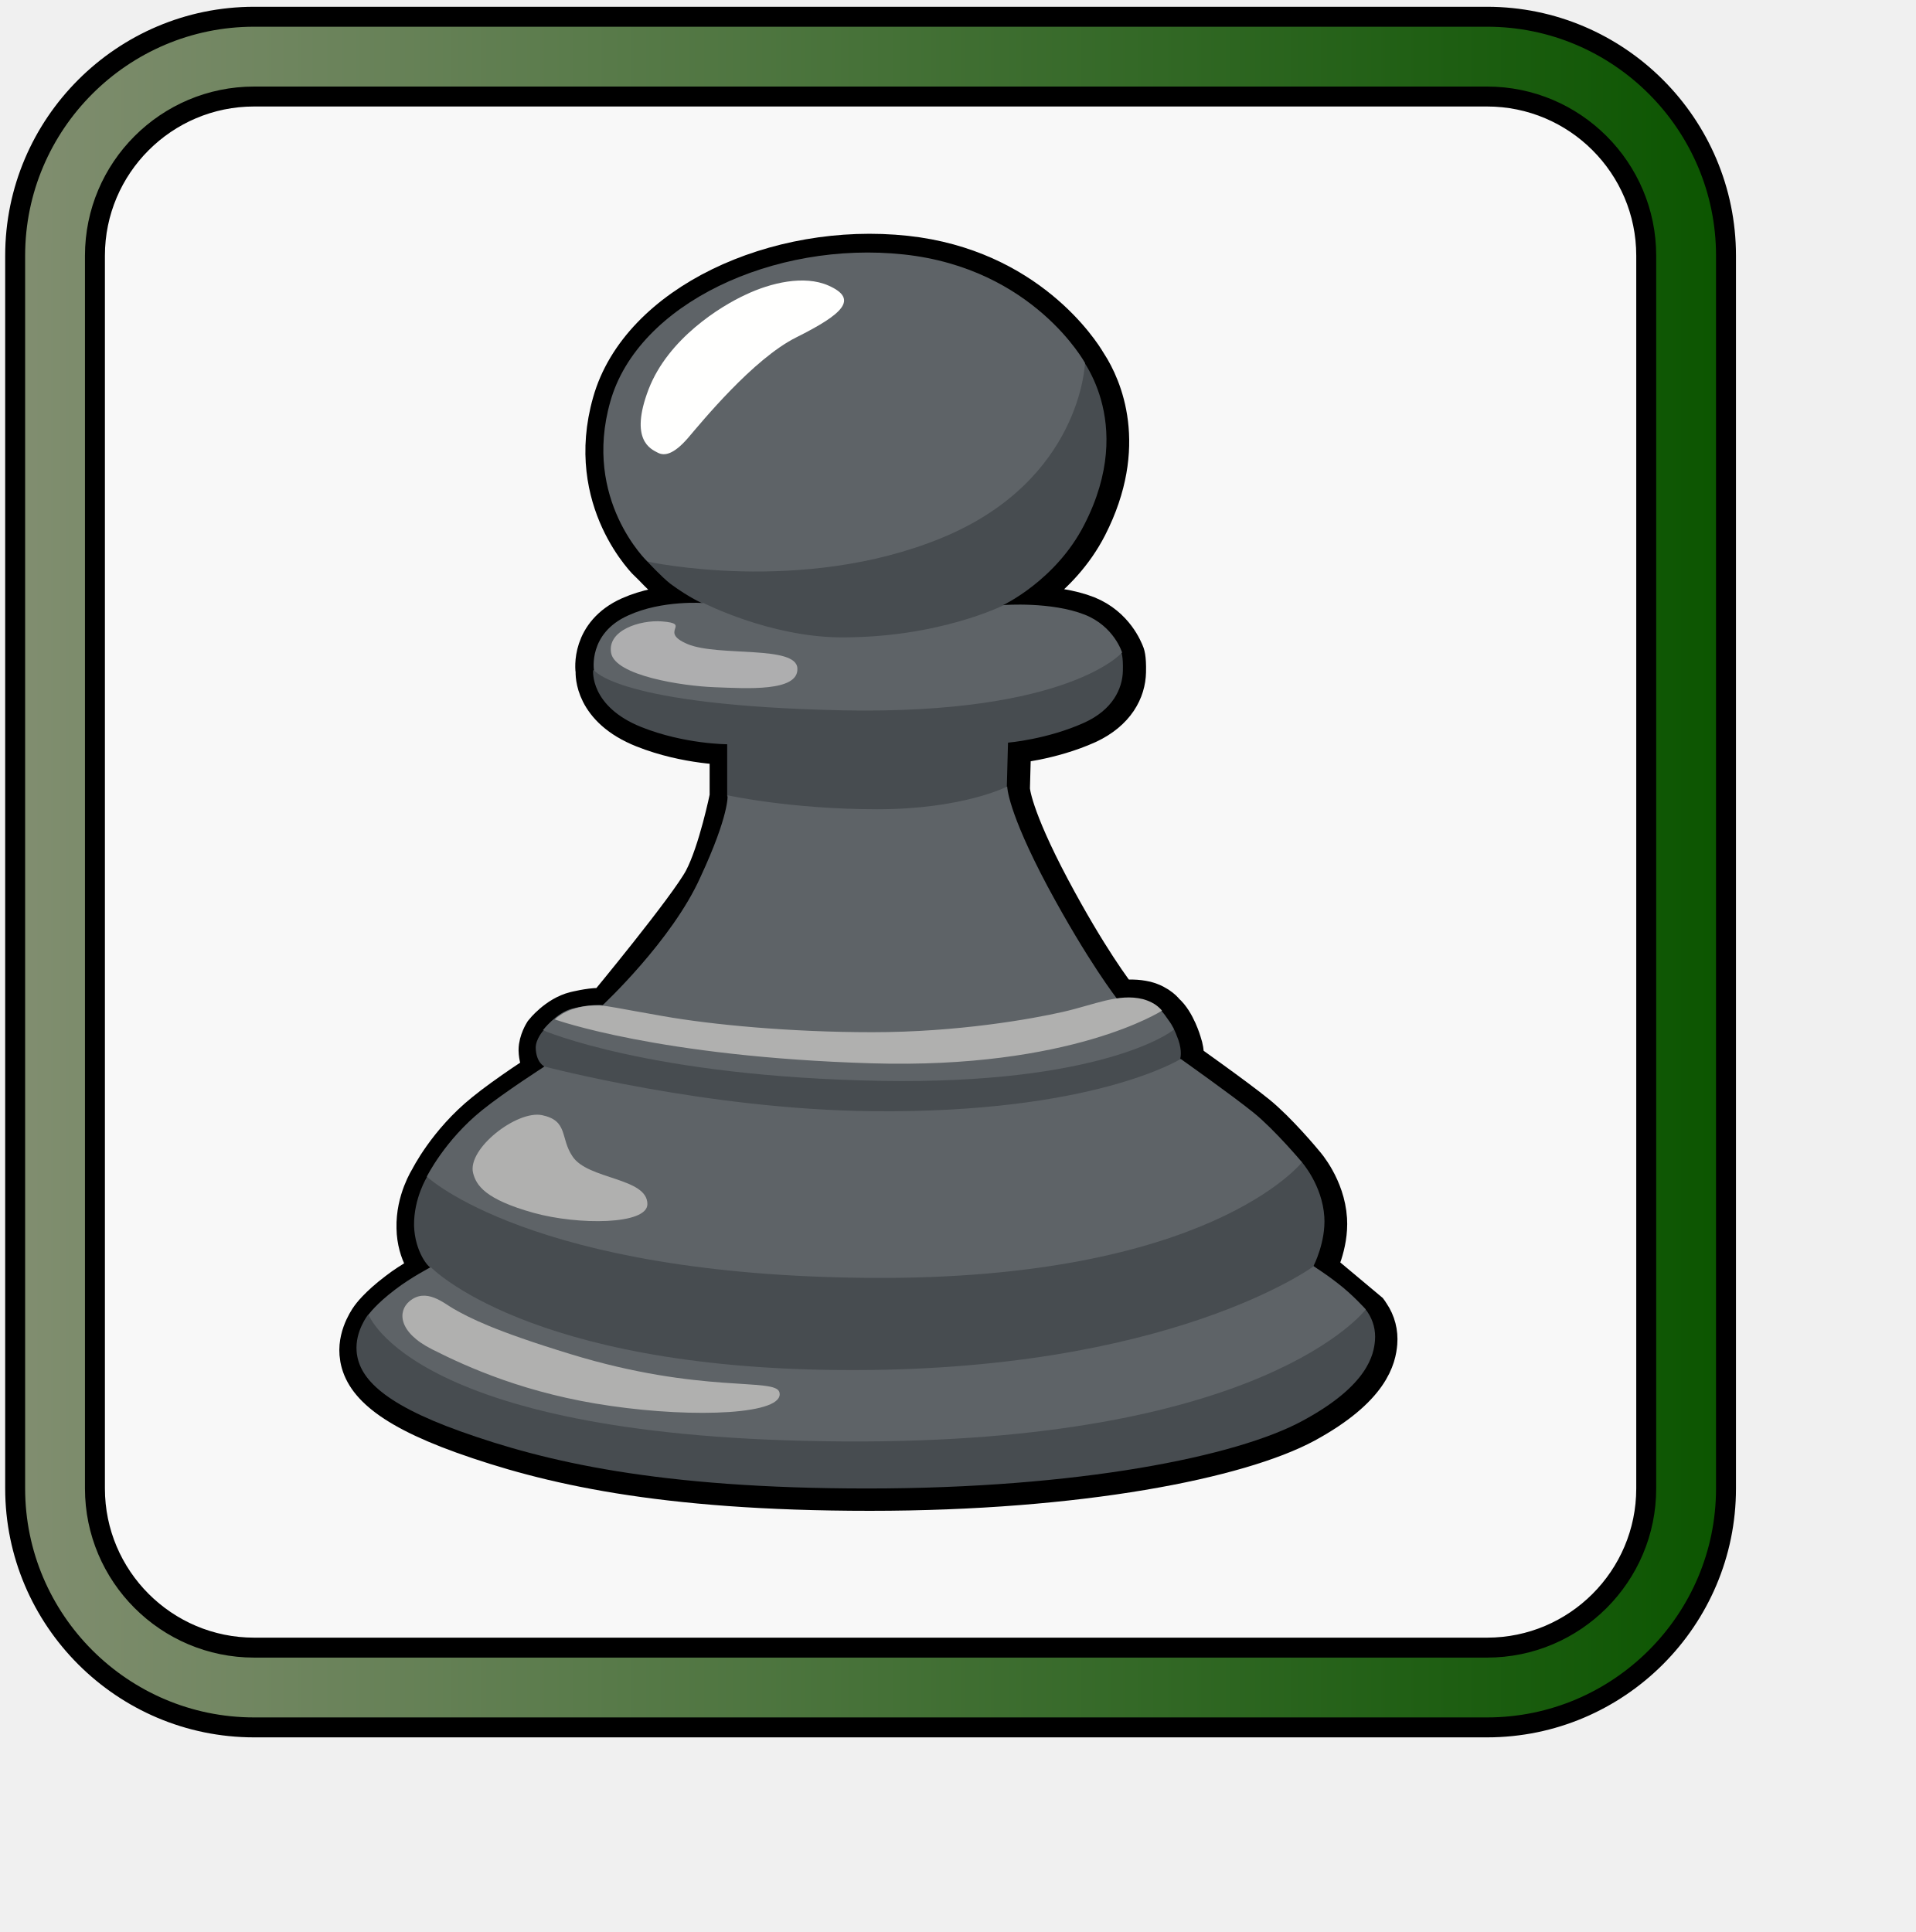
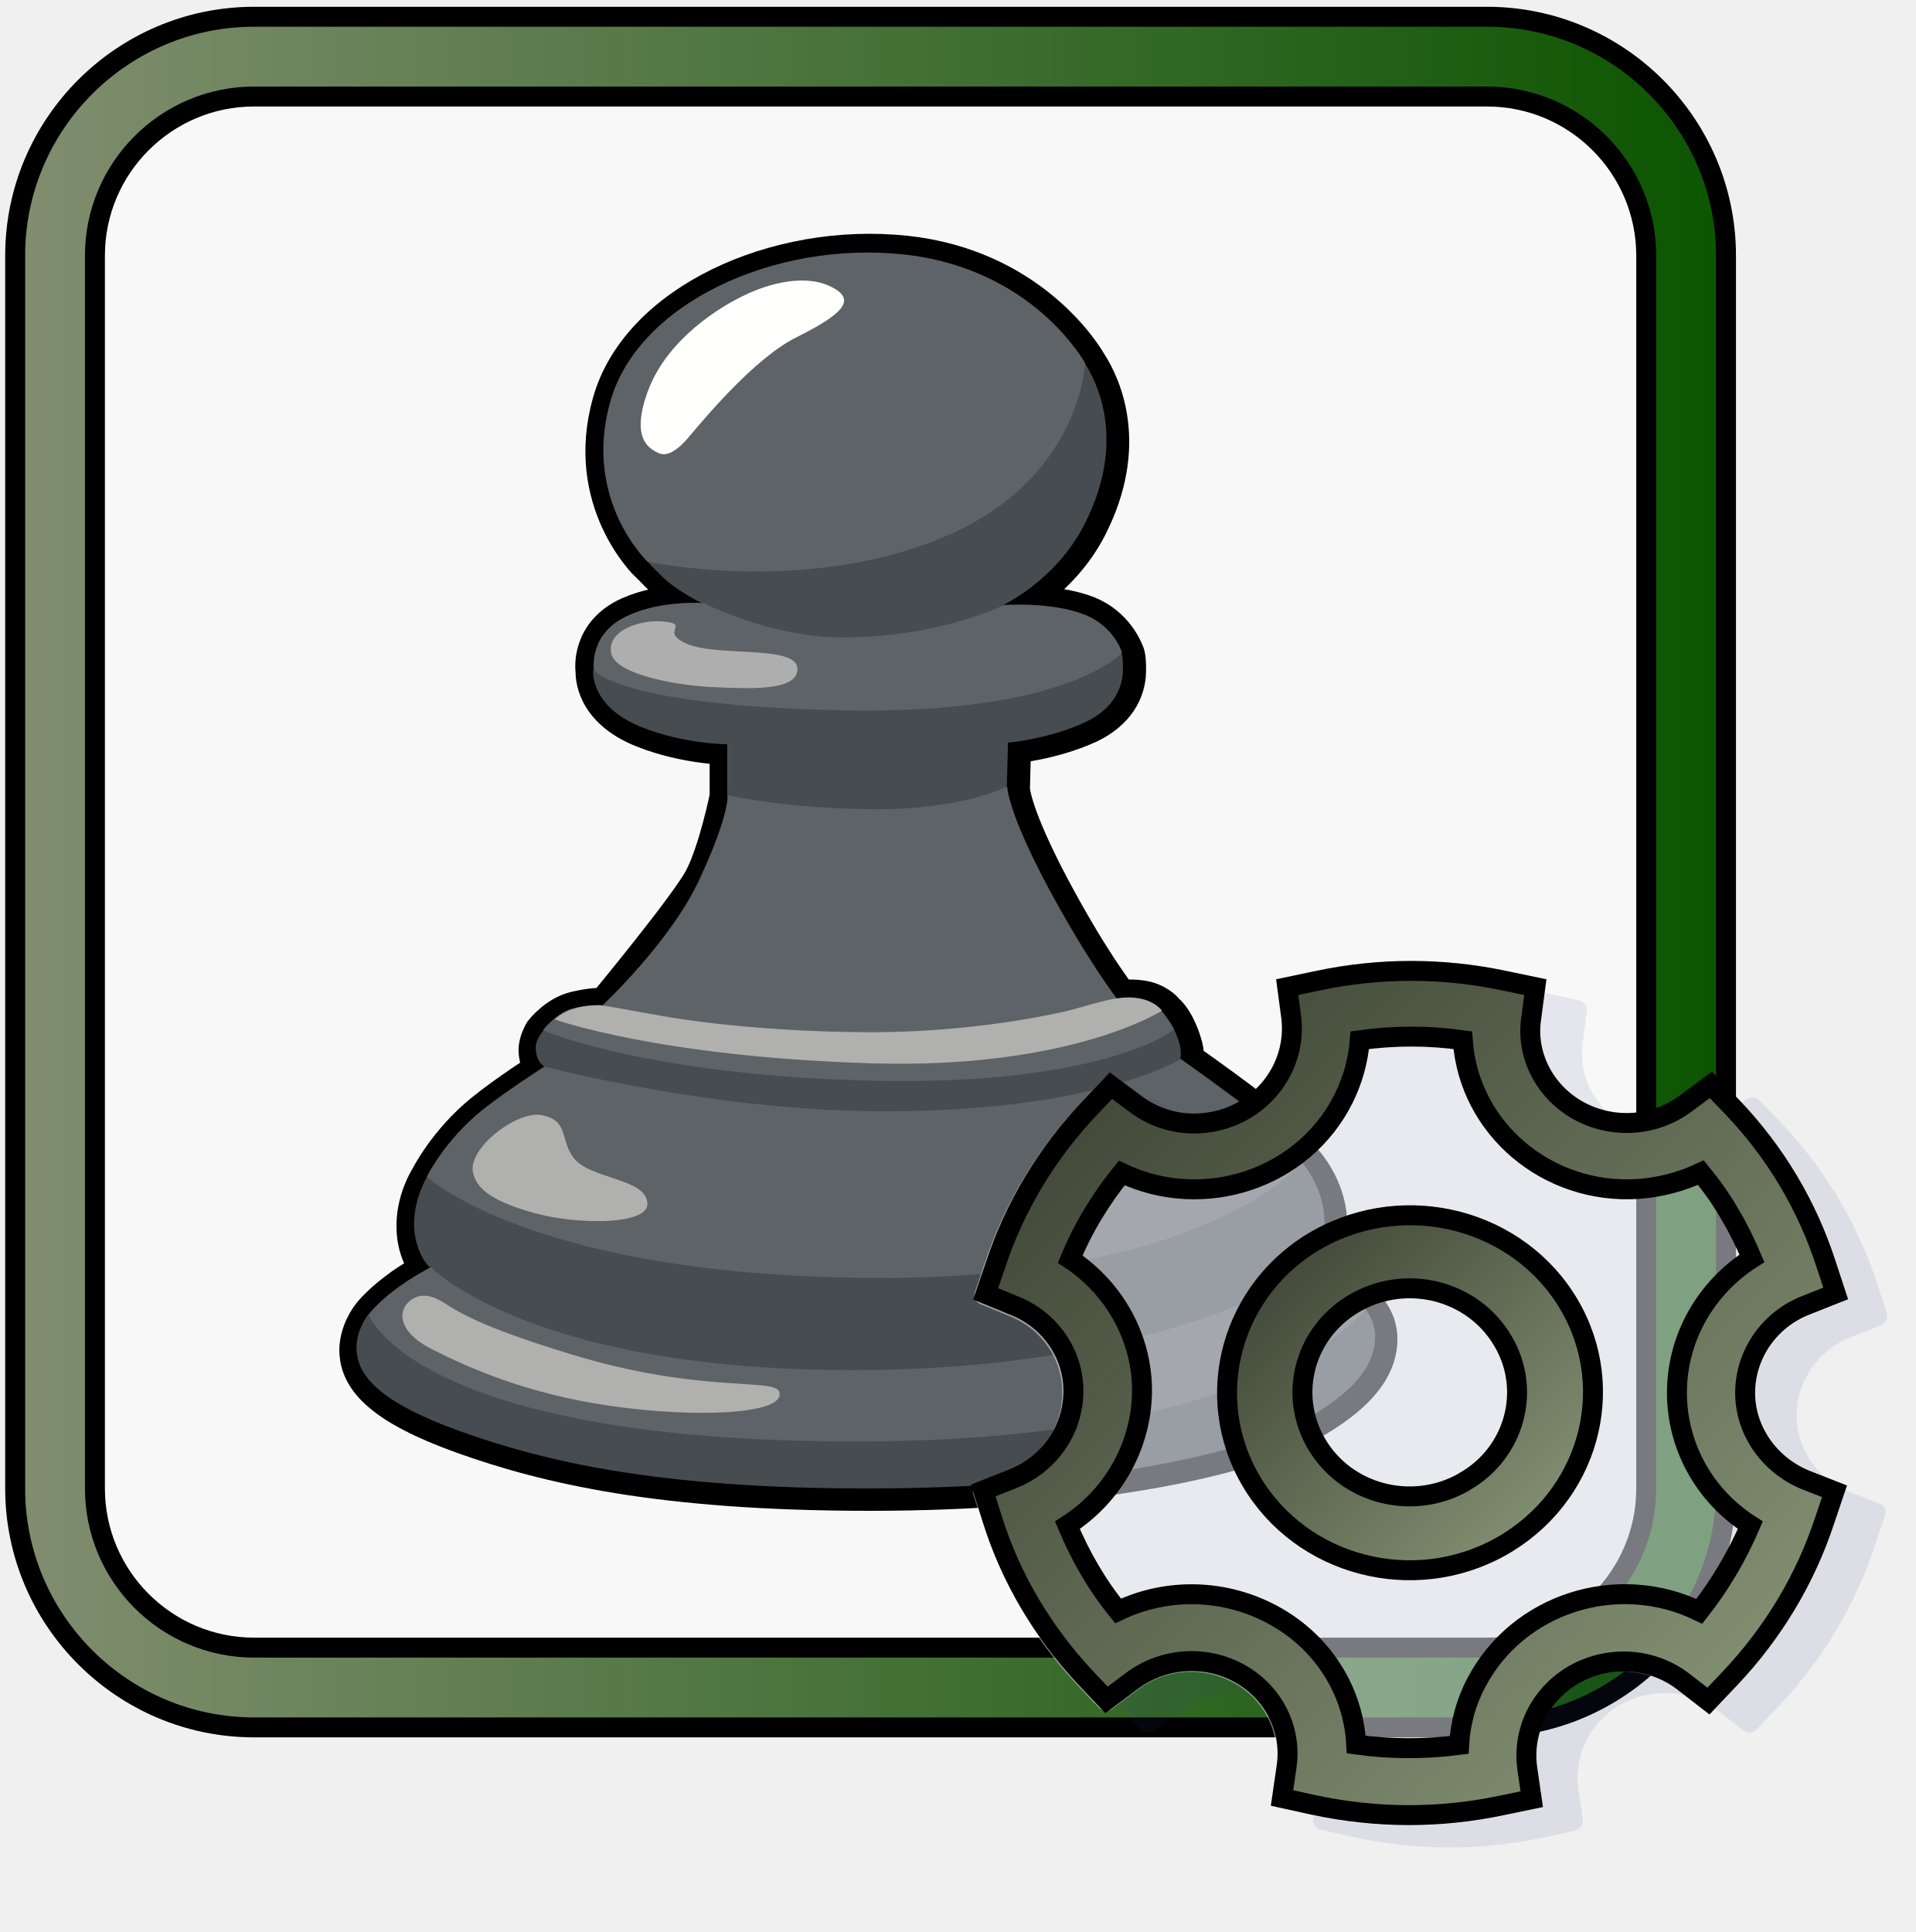
- <svg xmlns="http://www.w3.org/2000/svg" version="1.1" id="Layer_1" x="0px" y="0px" viewBox="0 0 480.2 484.4" style="enable-background:new 0 0 480.2 484.4;" xml:space="preserve">
-   <style type="text/css">
- 	.st0{opacity:0.5;fill:#FFFFFF;stroke:#000000;stroke-miterlimit:10;enable-background:new    ;}
- 	.st1{fill:#FFFFFF;stroke:#000000;stroke-width:10;stroke-miterlimit:10;}
- 	.st2{fill:#474C50;}
- 	.st3{fill:#5E6367;}
- 	.st4{fill:#FFFFFE;}
- 	.st5{fill:#AEAEAF;}
- 	.st6{fill:#B0B0AF;}
- 	.st7{display:none;fill:#FFFFFF;stroke:#000000;stroke-width:5;stroke-miterlimit:10;}
- 	.st8{fill:url(#SVGID_1_);stroke:#000000;stroke-width:5;stroke-miterlimit:10;}
- </style>
-   <path class="st0" d="M354.8,424.5H78.3c-40.3,0-72.9-32.6-72.9-72.9v-268c0-40.3,32.7-72.9,72.9-72.9h276.5  c40.3,0,72.9,32.7,72.9,72.9v268C427.7,391.8,395,424.5,354.8,424.5z" />
+ <svg xmlns="http://www.w3.org/2000/svg" version="1.1" id="Layer_1" x="0px" y="0px" viewBox="0 0 480.2 484.4" enable-background="new 0 0 480.2 484.4" xml:space="preserve">
+   <path opacity="0.5" fill="#FFFFFF" stroke="#000000" stroke-miterlimit="10" enable-background="new    " d="M354.8,424.5H78.3  c-40.3,0-72.9-32.6-72.9-72.9v-268c0-40.3,32.7-72.9,72.9-72.9h276.5c40.3,0,72.9,32.7,72.9,72.9v268  C427.7,391.8,395,424.5,354.8,424.5z" />
  <g>
-     <path class="st1" d="M182.9,199.8v-13c0,0-10.7,0-21.5-4.3c-12.6-5-12.1-13.7-12.1-14.2l0,0c-0.1-0.5-1.2-9.3,8.6-13.7   c8.5-3.8,18.9-3.1,18.9-3.1s-3.2-1.2-8.1-4.9c-2.2-1.6-5.5-5.2-5.8-5.5c-0.1,0-0.1,0-0.1,0s-16.3-15.5-9.3-40.1   c6.9-24.6,41.1-40.4,73.6-36.9c30.4,3.3,43.8,24.4,45.3,27c0.1,0.2,0.2,0.3,0.2,0.3c3.6,5.6,10.3,20.3,0,40.5   c-7.1,13.9-20.3,20.1-20.3,20.1s11.8-0.9,20.2,2.4c6.9,2.8,9.1,8.8,9.4,9.5l0,0c0,0,0.5,0.8,0.4,4.6c-0.1,4.5-2.6,9.7-9.7,13   c-9.3,4.2-19.1,5-19.1,5l-0.3,11.2c0,0,0,0,0,0.1c0,0.6,0.5,6.9,10.1,25c9.2,17.3,16.1,26.5,17.4,28c2.2-0.3,4.3-0.3,6.5,0.2   c3.4,0.9,4.8,2.9,4.8,2.9c2.7,2.3,4.2,7.5,4.2,7.5c1,2.9,0.5,4.6,0.5,4.6l0,0l0,0c0,0,13,9.2,18.3,13.5c5.2,4.2,11.6,11.9,12,12.4   l0,0c0,0,5.2,5.8,5.7,13.8c0.4,6.4-2.7,12.3-2.7,12.3l0.1,0.1l0,0l12.9,10.8l0,0c0,0,0.3,0.4,0.4,0.6c1.5,2.2,2.1,4.7,1.9,7.2   c-0.3,3.4-1.6,11.1-18.1,20.1c-16.5,8.9-56.4,17-109.1,17s-81-6.8-102-14.3c-20.3-7.3-25.5-13.9-26-20.1c-0.4-5,2.9-9.2,2.9-9.2   l0,0l0,0c0,0,1.8-2.6,6.7-6.3c3.6-2.8,8.3-5.2,8.8-5.5c-0.6-0.1-4-4.1-4.1-10.5c-0.2-6.9,3.3-12.3,3.3-12.3s4.5-9.1,13.8-16.6   c5.5-4.5,15-10.6,15.6-11c-0.3-0.1-2-1.2-2.1-4.7c0-2.2,1.4-4.4,1.4-4.4s3.3-4.2,7.8-5.3c0,0,3.6-0.9,6-0.9c1.1,0,1.7,0,1.7,0   s20.8-25.1,24.5-32.1S182.9,199.8,182.9,199.8z" />
-     <path class="st1" d="M294.7,258.3" />
-     <path class="st1" d="M141.9,254.4" />
-     <path class="st1" d="M140.6,255.1" />
+     <path fill="#FFFFFF" stroke="#000000" stroke-width="10" stroke-miterlimit="10" d="M182.9,199.8v-13c0,0-10.7,0-21.5-4.3   c-12.6-5-12.1-13.7-12.1-14.2l0,0c-0.1-0.5-1.2-9.3,8.6-13.7c8.5-3.8,18.9-3.1,18.9-3.1s-3.2-1.2-8.1-4.9c-2.2-1.6-5.5-5.2-5.8-5.5   c-0.1,0-0.1,0-0.1,0s-16.3-15.5-9.3-40.1c6.9-24.6,41.1-40.4,73.6-36.9c30.4,3.3,43.8,24.4,45.3,27c0.1,0.2,0.2,0.3,0.2,0.3   c3.6,5.6,10.3,20.3,0,40.5c-7.1,13.9-20.3,20.1-20.3,20.1s11.8-0.9,20.2,2.4c6.9,2.8,9.1,8.8,9.4,9.5l0,0c0,0,0.5,0.8,0.4,4.6   c-0.1,4.5-2.6,9.7-9.7,13c-9.3,4.2-19.1,5-19.1,5l-0.3,11.2c0,0,0,0,0,0.1c0,0.6,0.5,6.9,10.1,25c9.2,17.3,16.1,26.5,17.4,28   c2.2-0.3,4.3-0.3,6.5,0.2c3.4,0.9,4.8,2.9,4.8,2.9c2.7,2.3,4.2,7.5,4.2,7.5c1,2.9,0.5,4.6,0.5,4.6l0,0l0,0c0,0,13,9.2,18.3,13.5   c5.2,4.2,11.6,11.9,12,12.4l0,0c0,0,5.2,5.8,5.7,13.8c0.4,6.4-2.7,12.3-2.7,12.3l0.1,0.1l0,0l12.9,10.8l0,0c0,0,0.3,0.4,0.4,0.6   c1.5,2.2,2.1,4.7,1.9,7.2c-0.3,3.4-1.6,11.1-18.1,20.1c-16.5,8.9-56.4,17-109.1,17s-81-6.8-102-14.3c-20.3-7.3-25.5-13.9-26-20.1   c-0.4-5,2.9-9.2,2.9-9.2l0,0l0,0c0,0,1.8-2.6,6.7-6.3c3.6-2.8,8.3-5.2,8.8-5.5c-0.6-0.1-4-4.1-4.1-10.5c-0.2-6.9,3.3-12.3,3.3-12.3   s4.5-9.1,13.8-16.6c5.5-4.5,15-10.6,15.6-11c-0.3-0.1-2-1.2-2.1-4.7c0-2.2,1.4-4.4,1.4-4.4s3.3-4.2,7.8-5.3c0,0,3.6-0.9,6-0.9   c1.1,0,1.7,0,1.7,0s20.8-25.1,24.5-32.1S182.9,199.8,182.9,199.8z" />
+     <path fill="#FFFFFF" stroke="#000000" stroke-width="10" stroke-miterlimit="10" d="M294.7,258.3" />
+     <path fill="#FFFFFF" stroke="#000000" stroke-width="10" stroke-miterlimit="10" d="M141.9,254.4" />
+     <path fill="#FFFFFF" stroke="#000000" stroke-width="10" stroke-miterlimit="10" d="M140.6,255.1" />
    <g>
-       <path class="st2" d="M270.1,88.5l-107.8,52.3c0,0,3.5,3.8,5.8,5.6c4.9,3.6,8.1,4.9,8.1,4.9l-2,5.4l-25.5,11.4c0,0-0.9,9,12.1,14.2    c10.8,4.3,21.5,4.3,21.5,4.3v13c0,0,16.3,16.1,38,16.1s32.1-18.3,32.1-18.3l0.3-11.2c0,0,9.8-0.8,19.1-5c7.1-3.2,9.6-8.5,9.7-13    c0.1-3.8-0.4-4.6-0.4-4.6l-29.6-11.9c0,0,13.2-6.2,20.3-20.1C285.3,105.4,270.1,88.5,270.1,88.5L270.1,88.5z" />
-       <path class="st2" d="M209.9,244.9l-73.7,13.5c0,0-1.9,2.1-1.9,4.3c0.1,3.8,2.2,4.7,2.2,4.7L107.1,295c0,0-3.4,5.4-3.3,12.3    c0.2,6.6,3.7,10.6,4.2,10.5l-9.6,9.8l-6.1,2c0,0-3.3,4.1-2.9,9.2c0.5,6.2,5.7,12.8,26.1,20.1c21,7.5,49.3,14.3,102,14.3    s92.6-8,109.1-17c16.5-8.9,17.8-16.7,18.1-20.1c0.2-2.5-0.4-5-1.9-7.2c-0.1-0.2-0.5-0.6-0.5-0.6l-13-10.9c0,0,3.1-6,2.7-12.3    c-0.5-8-5.7-13.8-5.7-13.8l-30.7-20.6l0.3-5.4c0,0,0.5-1.7-0.5-4.6c-0.9-2.5-1.6-3.8-2.3-4.7c-2.2-2.5-4.8-2.3-4.8-2.3    L209.9,244.9L209.9,244.9z" />
-       <path class="st3" d="M162.3,140.8c0,0-16.3-15.5-9.3-40.1c6.9-24.6,41.1-40.4,73.6-36.9S272,91,272,91s-0.9,29.5-36,43.9    S162.3,140.8,162.3,140.8z" />
-       <path class="st4" d="M207.7,71.6c7.7,3.4,3.5,7.2-8.1,13c-10.8,5.4-23.7,21.2-27.2,25.3c-3.5,4-5.8,4.5-7.5,3.6s-7.2-3.1-2.3-15.9    c4.9-12.7,18-20.8,24.3-23.7C193.2,70.9,201.6,68.9,207.7,71.6L207.7,71.6z" />
-       <path class="st3" d="M176.4,151.2c0,0,16.4,8.4,34,8.6c24.9,0.2,41.3-8.1,41.3-8.1s11.8-0.9,20.2,2.4c7.4,2.9,9.4,9.5,9.4,9.5    s-13.3,15.6-70,14.5c-56.7-1.2-62.4-10.1-62.4-10.1s-1.5-9.2,8.6-13.7C166,150.4,176.4,151.2,176.4,151.2L176.4,151.2z" />
-       <path class="st5" d="M165.9,155.8c-5.4-0.4-13.7,2.2-12.7,7.9s17.8,8.3,25.9,8.6s21.1,1.2,20.8-4.7c-0.2-5.9-19.8-2.9-27.5-6.1    C164.8,158.3,173.7,156.4,165.9,155.8L165.9,155.8z" />
-       <path class="st3" d="M182.4,199.4c0,0,15.9,3.5,37.5,3.5s32.6-5.7,32.6-5.7s0,6,10.1,25c10.2,19,17.5,28.3,17.5,28.3    s6.6-0.3,9.2,1.2c2.5,1.6,5,6.4,5,6.4c-0.8,0.9-18.9,13.8-73.3,12.9c-58-1-84.9-12.7-84.9-12.7s3.4-4.4,7.3-5.4    c4.7-1.2,7.7-0.9,7.7-0.9s17.4-16.2,24.5-32.1C182.9,204.2,182.4,199.4,182.4,199.4L182.4,199.4z" />
-       <path class="st6" d="M218.7,258.8c21.4,0,39.9-3.3,47.8-5.1s13.9-4.7,20-3.2c3.4,0.9,4.8,2.9,4.8,2.9s-22.7,14.7-72.8,13.2    c-53.4-1.6-79.4-11-79.4-11s3.5-3.8,11.3-3.5c2.1,0.1,4,0.6,16,2.7S197.9,258.8,218.7,258.8L218.7,258.8z" />
-       <path class="st3" d="M136.5,267.4c0,0,40.7,10.8,82.2,11.2c55.5,0.6,77.3-13.1,77.3-13.1s13,9.2,18.3,13.5s12.1,12.4,12.1,12.4    s-23.2,29.6-108.2,29S107,295,107,295s4.5-9.1,13.8-16.6C126.5,273.8,136.5,267.4,136.5,267.4L136.5,267.4z" />
-       <path class="st6" d="M135.9,279.6c-6.3-1.3-18.8,8.4-17.3,14.5c0.8,3.1,3,6.6,15.2,10c11.2,3.1,28.5,3,28.5-2.2    c0-6.7-15-6.1-18.8-12C140.4,285.3,142.5,281,135.9,279.6z" />
-       <path class="st3" d="M108,317.7c0,0-5,2.6-8.9,5.6c-4.9,3.7-6.7,6.3-6.7,6.3s11.2,31.2,119,31.8c105.6,0.7,131-33.1,131-33.1    s-3.4-3.8-7.1-6.6c-3.6-2.8-6-4.2-6-4.2s-36.2,26.7-118.7,26C132.1,342.9,108,317.7,108,317.7L108,317.7z" />
-       <path class="st6" d="M102.6,326.3c-2.9,2.5-2.8,7.7,5.7,12c9.1,4.6,23.8,11.2,44.8,14.2c21.4,3.1,43.7,2.1,42.3-3.4    c-0.9-3.8-19.5,0.5-52.4-9.6c-19.3-5.9-25.3-9.1-29.2-11.3C111.3,326.8,106.8,322.7,102.6,326.3z" />
-       <path class="st6" d="M127.5,297.9c6.7,0,6.7-8,0-8S120.8,297.9,127.5,297.9z" />
+       <path fill="#474C50" d="M270.1,88.5l-107.8,52.3c0,0,3.5,3.8,5.8,5.6c4.9,3.6,8.1,4.9,8.1,4.9l-2,5.4l-25.5,11.4    c0,0-0.9,9,12.1,14.2c10.8,4.3,21.5,4.3,21.5,4.3v13c0,0,16.3,16.1,38,16.1s32.1-18.3,32.1-18.3l0.3-11.2c0,0,9.8-0.8,19.1-5    c7.1-3.2,9.6-8.5,9.7-13c0.1-3.8-0.4-4.6-0.4-4.6l-29.6-11.9c0,0,13.2-6.2,20.3-20.1C285.3,105.4,270.1,88.5,270.1,88.5    L270.1,88.5z" />
+       <path fill="#474C50" d="M209.9,244.9l-73.7,13.5c0,0-1.9,2.1-1.9,4.3c0.1,3.8,2.2,4.7,2.2,4.7L107.1,295c0,0-3.4,5.4-3.3,12.3    c0.2,6.6,3.7,10.6,4.2,10.5l-9.6,9.8l-6.1,2c0,0-3.3,4.1-2.9,9.2c0.5,6.2,5.7,12.8,26.1,20.1c21,7.5,49.3,14.3,102,14.3    s92.6-8,109.1-17c16.5-8.9,17.8-16.7,18.1-20.1c0.2-2.5-0.4-5-1.9-7.2c-0.1-0.2-0.5-0.6-0.5-0.6l-13-10.9c0,0,3.1-6,2.7-12.3    c-0.5-8-5.7-13.8-5.7-13.8l-30.7-20.6l0.3-5.4c0,0,0.5-1.7-0.5-4.6c-0.9-2.5-1.6-3.8-2.3-4.7c-2.2-2.5-4.8-2.3-4.8-2.3    L209.9,244.9L209.9,244.9z" />
+       <path fill="#5E6367" d="M162.3,140.8c0,0-16.3-15.5-9.3-40.1c6.9-24.6,41.1-40.4,73.6-36.9S272,91,272,91s-0.9,29.5-36,43.9    S162.3,140.8,162.3,140.8z" />
+       <path fill="#FFFFFE" d="M207.7,71.6c7.7,3.4,3.5,7.2-8.1,13c-10.8,5.4-23.7,21.2-27.2,25.3c-3.5,4-5.8,4.5-7.5,3.6    s-7.2-3.1-2.3-15.9c4.9-12.7,18-20.8,24.3-23.7C193.2,70.9,201.6,68.9,207.7,71.6L207.7,71.6z" />
+       <path fill="#5E6367" d="M176.4,151.2c0,0,16.4,8.4,34,8.6c24.9,0.2,41.3-8.1,41.3-8.1s11.8-0.9,20.2,2.4c7.4,2.9,9.4,9.5,9.4,9.5    s-13.3,15.6-70,14.5c-56.7-1.2-62.4-10.1-62.4-10.1s-1.5-9.2,8.6-13.7C166,150.4,176.4,151.2,176.4,151.2L176.4,151.2z" />
+       <path fill="#AEAEAF" d="M165.9,155.8c-5.4-0.4-13.7,2.2-12.7,7.9s17.8,8.3,25.9,8.6s21.1,1.2,20.8-4.7c-0.2-5.9-19.8-2.9-27.5-6.1    C164.8,158.3,173.7,156.4,165.9,155.8L165.9,155.8z" />
+       <path fill="#5E6367" d="M182.4,199.4c0,0,15.9,3.5,37.5,3.5s32.6-5.7,32.6-5.7s0,6,10.1,25c10.2,19,17.5,28.3,17.5,28.3    s6.6-0.3,9.2,1.2c2.5,1.6,5,6.4,5,6.4c-0.8,0.9-18.9,13.8-73.3,12.9c-58-1-84.9-12.7-84.9-12.7s3.4-4.4,7.3-5.4    c4.7-1.2,7.7-0.9,7.7-0.9s17.4-16.2,24.5-32.1C182.9,204.2,182.4,199.4,182.4,199.4L182.4,199.4z" />
+       <path fill="#B0B0AF" d="M218.7,258.8c21.4,0,39.9-3.3,47.8-5.1s13.9-4.7,20-3.2c3.4,0.9,4.8,2.9,4.8,2.9s-22.7,14.7-72.8,13.2    c-53.4-1.6-79.4-11-79.4-11s3.5-3.8,11.3-3.5c2.1,0.1,4,0.6,16,2.7S197.9,258.8,218.7,258.8L218.7,258.8z" />
+       <path fill="#5E6367" d="M136.5,267.4c0,0,40.7,10.8,82.2,11.2c55.5,0.6,77.3-13.1,77.3-13.1s13,9.2,18.3,13.5s12.1,12.4,12.1,12.4    s-23.2,29.6-108.2,29S107,295,107,295s4.5-9.1,13.8-16.6C126.5,273.8,136.5,267.4,136.5,267.4L136.5,267.4z" />
+       <path fill="#B0B0AF" d="M135.9,279.6c-6.3-1.3-18.8,8.4-17.3,14.5c0.8,3.1,3,6.6,15.2,10c11.2,3.1,28.5,3,28.5-2.2    c0-6.7-15-6.1-18.8-12C140.4,285.3,142.5,281,135.9,279.6z" />
+       <path fill="#5E6367" d="M108,317.7c0,0-5,2.6-8.9,5.6c-4.9,3.7-6.7,6.3-6.7,6.3s11.2,31.2,119,31.8c105.6,0.7,131-33.1,131-33.1    s-3.4-3.8-7.1-6.6c-3.6-2.8-6-4.2-6-4.2s-36.2,26.7-118.7,26C132.1,342.9,108,317.7,108,317.7L108,317.7z" />
+       <path fill="#B0B0AF" d="M102.6,326.3c-2.9,2.5-2.8,7.7,5.7,12c9.1,4.6,23.8,11.2,44.8,14.2c21.4,3.1,43.7,2.1,42.3-3.4    c-0.9-3.8-19.5,0.5-52.4-9.6c-19.3-5.9-25.3-9.1-29.2-11.3C111.3,326.8,106.8,322.7,102.6,326.3z" />
+       <path fill="#B0B0AF" d="M127.5,297.9c6.7,0,6.7-8,0-8S120.8,297.9,127.5,297.9z" />
    </g>
  </g>
  <g>
-     <path class="st7" d="M372.8,423.1H63.7c-27.5,0-49.9-22.3-49.9-49.9V64.1c0-27.5,22.3-49.9,49.9-49.9h309.1   c27.5,0,49.9,22.3,49.9,49.9v309.1C422.7,400.8,400.3,423.1,372.8,423.1z" />
-     <linearGradient id="SVGID_1_" gradientUnits="userSpaceOnUse" x1="3.8" y1="685.926" x2="432.7" y2="685.926" gradientTransform="matrix(1 0 0 1 0 -467.2756)">
+     <path display="none" fill="#FFFFFF" stroke="#000000" stroke-width="5" stroke-miterlimit="10" d="M372.8,423.1H63.7   c-27.5,0-49.9-22.3-49.9-49.9V64.1c0-27.5,22.3-49.9,49.9-49.9h309.1c27.5,0,49.9,22.3,49.9,49.9v309.1   C422.7,400.8,400.3,423.1,372.8,423.1z" />
+     <linearGradient id="SVGID_1_" gradientUnits="userSpaceOnUse" x1="3.8" y1="-200.65" x2="432.7" y2="-200.65" gradientTransform="matrix(1 0 0 -1 0 18)">
      <stop offset="0" style="stop-color:#818E70" />
      <stop offset="1" style="stop-color:#0B5500" />
    </linearGradient>
-     <path class="st8" d="M372.8,433.1H63.7c-33,0-59.9-26.9-59.9-59.9V64.1c0-33,26.9-59.9,59.9-59.9h309.1c33,0,59.9,26.9,59.9,59.9   v309.1C432.7,406.2,405.8,433.1,372.8,433.1z M63.7,24.2c-22,0-39.9,17.9-39.9,39.9v309.1c0,22,17.9,39.9,39.9,39.9h309.1   c22,0,39.9-17.9,39.9-39.9V64.1c0-22-17.9-39.9-39.9-39.9L63.7,24.2L63.7,24.2z" />
+     <path fill="url(#SVGID_1_)" stroke="#000000" stroke-width="5" stroke-miterlimit="10" d="M372.8,433.1H63.7   c-33,0-59.9-26.9-59.9-59.9V64.1c0-33,26.9-59.9,59.9-59.9h309.1c33,0,59.9,26.9,59.9,59.9v309.1   C432.7,406.2,405.8,433.1,372.8,433.1z M63.7,24.2c-22,0-39.9,17.9-39.9,39.9v309.1c0,22,17.9,39.9,39.9,39.9h309.1   c22,0,39.9-17.9,39.9-39.9V64.1c0-22-17.9-39.9-39.9-39.9L63.7,24.2L63.7,24.2z" />
+   </g>
+   <g id="sett">
+     <g>
+       <g opacity="0.1">
+         <g>
+           <g>
+             <path fill="#2E3192" d="M472.6,379.9l-2.5,7.4c-4.9,15-13.3,29-24.2,40.5l-5.4,5.7c-0.9,1-2.5,1.1-3.5,0.3l-6.2-4.8       c-4.6-3.5-10.6-5.1-16.5-4.3c-5.8,0.8-10.9,3.7-14.4,8.2s-5,10.1-4.2,15.7l1.1,7.6c0.2,1.3-0.6,2.5-2,2.8l-7.7,1.7       c-7.7,1.6-15.8,2.5-23.6,2.5c-8.2,0-16.6-0.9-24.6-2.7l-7.7-1.7c-1.3-0.3-2.2-1.5-2-2.8l1.1-7.6c1.3-8.5-2.8-16.8-10.4-21       c-7.7-4.3-17.2-3.7-24.2,1.7l-6.3,4.7c-1,0.8-2.6,0.7-3.5-0.3l-5.4-5.7c-10.8-11.5-19.1-25.5-23.7-40.4l-2.3-7.3       c-0.4-1.2,0.2-2.5,1.4-3l7.2-2.9c8.2-3.2,13.6-10.9,13.6-19.5c0.1-8.5-5.2-16.1-13.2-19.3l-7.3-3c-1.2-0.5-1.9-1.8-1.4-3.1       l2.5-7.3c4.9-14.9,13.3-28.8,24.2-40.2l5.3-5.6c0.9-1,2.4-1.1,3.5-0.3l6.2,4.6c4.5,3.4,10.2,4.8,15.9,4.2       c5.8-0.7,11-3.5,14.5-8c3.6-4.5,5.2-10,4.5-15.7l-1-7.5c-0.2-1.3,0.7-2.5,2.1-2.8l7.6-1.6c15.7-3.4,32.4-3.4,48,0l7.7,1.7       c1.3,0.3,2.2,1.5,2,2.8l-1,7.6c-1.2,8.4,2.9,16.6,10.5,20.8c7.7,4.3,17.2,3.7,24.2-1.6l6.2-4.7c1-0.8,2.6-0.7,3.5,0.3l5.4,5.6       c10.9,11.5,19.2,25.4,24,40.3l2.4,7.3c0.4,1.2-0.2,2.6-1.5,3.1l-7.3,2.9c-8.3,3.2-13.7,10.9-13.8,19.5       c-0.1,8.5,5.3,16.3,13.4,19.4l0,0l7.4,2.9C472.3,377.3,473,378.6,472.6,379.9z" />
+           </g>
+         </g>
+       </g>
+     </g>
+     <g opacity="0.5">
+       <g>
+         <g>
+           <path fill="#EDF0F2" d="M462.1,374.5l-2.5,7.4c-4.9,15-13.3,29-24.2,40.5l-5.4,5.7c-0.9,1-2.5,1.1-3.5,0.3l-6.2-4.8      c-4.6-3.5-10.6-5.1-16.5-4.3c-5.8,0.8-10.9,3.7-14.4,8.2s-5,10.1-4.2,15.7l1.1,7.6c0.2,1.3-0.6,2.5-2,2.8l-7.7,1.7      c-7.7,1.6-15.8,2.5-23.6,2.5c-8.2,0-16.6-0.9-24.6-2.7l-7.7-1.7c-1.3-0.3-2.2-1.5-2-2.8l1.1-7.6c1.3-8.5-2.8-16.8-10.4-21      c-7.7-4.3-17.2-3.7-24.2,1.7l-6.3,4.7c-1,0.8-2.6,0.7-3.5-0.3l-5.4-5.7c-10.8-11.5-19.1-25.5-23.7-40.4l-2.3-7.3      c-0.4-1.2,0.2-2.5,1.4-3l7.3-2.9c8.2-3.2,13.6-10.9,13.6-19.5c0.1-8.5-5.2-16.1-13.2-19.3l-7.3-3c-1.2-0.5-1.9-1.8-1.4-3.1      l2.5-7.3c4.9-14.9,13.3-28.8,24.2-40.2l5.3-5.6c0.9-1,2.4-1.1,3.5-0.3l6.2,4.6c4.5,3.4,10.2,4.8,15.9,4.2c5.8-0.7,11-3.5,14.5-8      c3.6-4.5,5.2-10,4.5-15.7l-1-7.5c-0.2-1.3,0.7-2.5,2.1-2.8l7.6-1.6c15.7-3.4,32.4-3.4,48,0l7.7,1.7c1.3,0.3,2.2,1.5,2,2.8      l-1,7.6c-1.2,8.4,2.9,16.6,10.5,20.8c7.7,4.3,17.2,3.7,24.2-1.6l6.2-4.7c1-0.8,2.6-0.7,3.5,0.3l5.4,5.6      c10.9,11.5,19.2,25.4,24,40.3l2.4,7.3c0.4,1.2-0.2,2.6-1.5,3.1l-7.3,2.9c-8.3,3.2-13.7,10.9-13.8,19.5      c-0.1,8.5,5.3,16.3,13.4,19.4l0,0l7.4,2.9C461.9,371.9,462.5,373.3,462.1,374.5z" />
+         </g>
+       </g>
+     </g>
+     <g>
+       <linearGradient id="SVGID_00000114060483990707606060000011117691647301313692_" gradientUnits="userSpaceOnUse" x1="258.402" y1="136.774" x2="449.037" y2="136.774" gradientTransform="matrix(1 0 0 -1 0 485.2756)">
+         <stop offset="0" style="stop-color:#818E70" />
+         <stop offset="1" style="stop-color:#434A3A" />
+       </linearGradient>
+       <polygon display="none" fill="url(#SVGID_00000114060483990707606060000011117691647301313692_)" stroke="#000000" stroke-width="5" stroke-miterlimit="10" points="    258.4,316.8 280.7,345.5 263.2,375.2 267.7,402.4 280.7,415.4 323.2,417.2 333.1,448 372.9,448 388.1,412.4 420,414.6 433.4,412     449,382.4 429.4,355.9 439.1,323.1 449,316.8 430.2,283.8 391.3,287.3 373.4,262.1 370.7,249 334,252.3 320.1,276 300,290.3     280.7,286   " />
+       <g>
+         <linearGradient id="SVGID_00000007401795830031819420000017351017702560062360_" gradientUnits="userSpaceOnUse" x1="385.429" y1="848.396" x2="321.529" y2="784.497" gradientTransform="matrix(1 0 0 1 0 -467.2756)">
+           <stop offset="0" style="stop-color:#818E70" />
+           <stop offset="1" style="stop-color:#434A3A" />
+         </linearGradient>
+         <path fill="url(#SVGID_00000007401795830031819420000017351017702560062360_)" stroke="#000000" stroke-width="5" stroke-miterlimit="10" d="     M393.3,327c-12.6-21.3-40.7-28.6-62.7-16.4c-21.9,12.2-29.5,39.5-16.9,60.8s40.6,28.6,62.5,16.4     C398.2,375.5,405.9,348.3,393.3,327z M366.8,371.7c-12.9,7.2-29.3,2.9-36.7-9.6s-3-28.4,9.9-35.6c12.9-7.2,29.3-2.9,36.7,9.6     c7.4,12.3,3.1,28.2-9.6,35.4C367,371.6,366.9,371.7,366.8,371.7z" />
+         <linearGradient id="SVGID_00000067237683624248788400000012320627245431496373_" gradientUnits="userSpaceOnUse" x1="429.516" y1="892.689" x2="277.4" y2="740.573" gradientTransform="matrix(1 0 0 1 0 -467.2756)">
+           <stop offset="0" style="stop-color:#818E70" />
+           <stop offset="1" style="stop-color:#434A3A" />
+         </linearGradient>
+         <path fill="url(#SVGID_00000067237683624248788400000012320627245431496373_)" stroke="#000000" stroke-width="5" stroke-miterlimit="10" d="     M437.5,349c0.1-9.6,6.2-18.3,15.4-21.8l7.3-2.9l-2.4-7.3c-4.7-14.6-12.7-28.1-23.5-39.4l-5.4-5.6l-6.2,4.6     c-7.8,5.9-18.5,6.6-27.1,1.8c-8.4-4.7-13.2-14-11.7-23.3l1-7.6l-7.7-1.6c-15.5-3.3-31.4-3.3-46.9,0l-7.6,1.6l1,7.5     c1.6,13-7.9,24.9-21.3,26.5c-6.3,0.8-12.7-0.9-17.7-4.7l-6.2-4.6l-5.3,5.6c-10.7,11.3-18.8,24.7-23.6,39.3l-2.5,7.3l7.3,3     c9,3.6,14.8,12.2,14.7,21.6c-0.1,9.6-6.1,18.2-15.3,21.8l-7.3,2.9l2.3,7.3c4.6,14.7,12.6,28.1,23.2,39.5l5.4,5.7l6.3-4.7     c7.8-5.9,18.5-6.7,27.1-1.9c8.6,4.8,13.2,14.1,11.7,23.6l-1.1,7.6l7.7,1.7c7.9,1.7,16,2.6,24.1,2.6c7.7,0,15.5-0.8,23.1-2.4     l7.7-1.6l-1.1-7.6c-1.9-13,7.4-24.9,20.8-26.7c6.6-0.9,13.3,0.9,18.4,4.9l6.2,4.8l5.4-5.7c10.8-11.4,18.9-24.9,23.7-39.5l2.5-7.4     l-7.4-2.9C443.4,367.2,437.4,358.5,437.5,349z M426,404c-20.5-10-45.5-2-55.9,17.9c-2.6,4.9-4,10.2-4.3,15.6     c-8.6,1.1-17.2,1.1-25.8-0.1c-0.7-13.5-8.4-25.6-20.5-32.3c-12.1-6.7-26.7-7.2-39.2-1.2c-5.3-6.5-9.5-13.8-12.7-21.5     c11.5-7.4,18.5-19.9,18.7-33.4c0.1-13.3-6.7-25.8-18-33.3c3.2-7.8,7.6-15,12.9-21.6c20.7,9.8,45.6,1.4,55.6-18.6     c2.3-4.6,3.7-9.6,4.1-14.7c8.6-1.2,17.2-1.2,25.8,0c1.5,22.1,21.2,38.8,44,37.3c5.5-0.4,10.8-1.8,15.7-4.1     c2.7,3.3,5.2,6.8,7.3,10.5c2.1,3.5,3.9,7.2,5.5,11c-11.6,7.4-18.7,19.9-18.8,33.4s6.8,26.1,18.4,33.5     C435.5,390.1,431.2,397.4,426,404L426,404z" />
+       </g>
+     </g>
  </g>
</svg>
